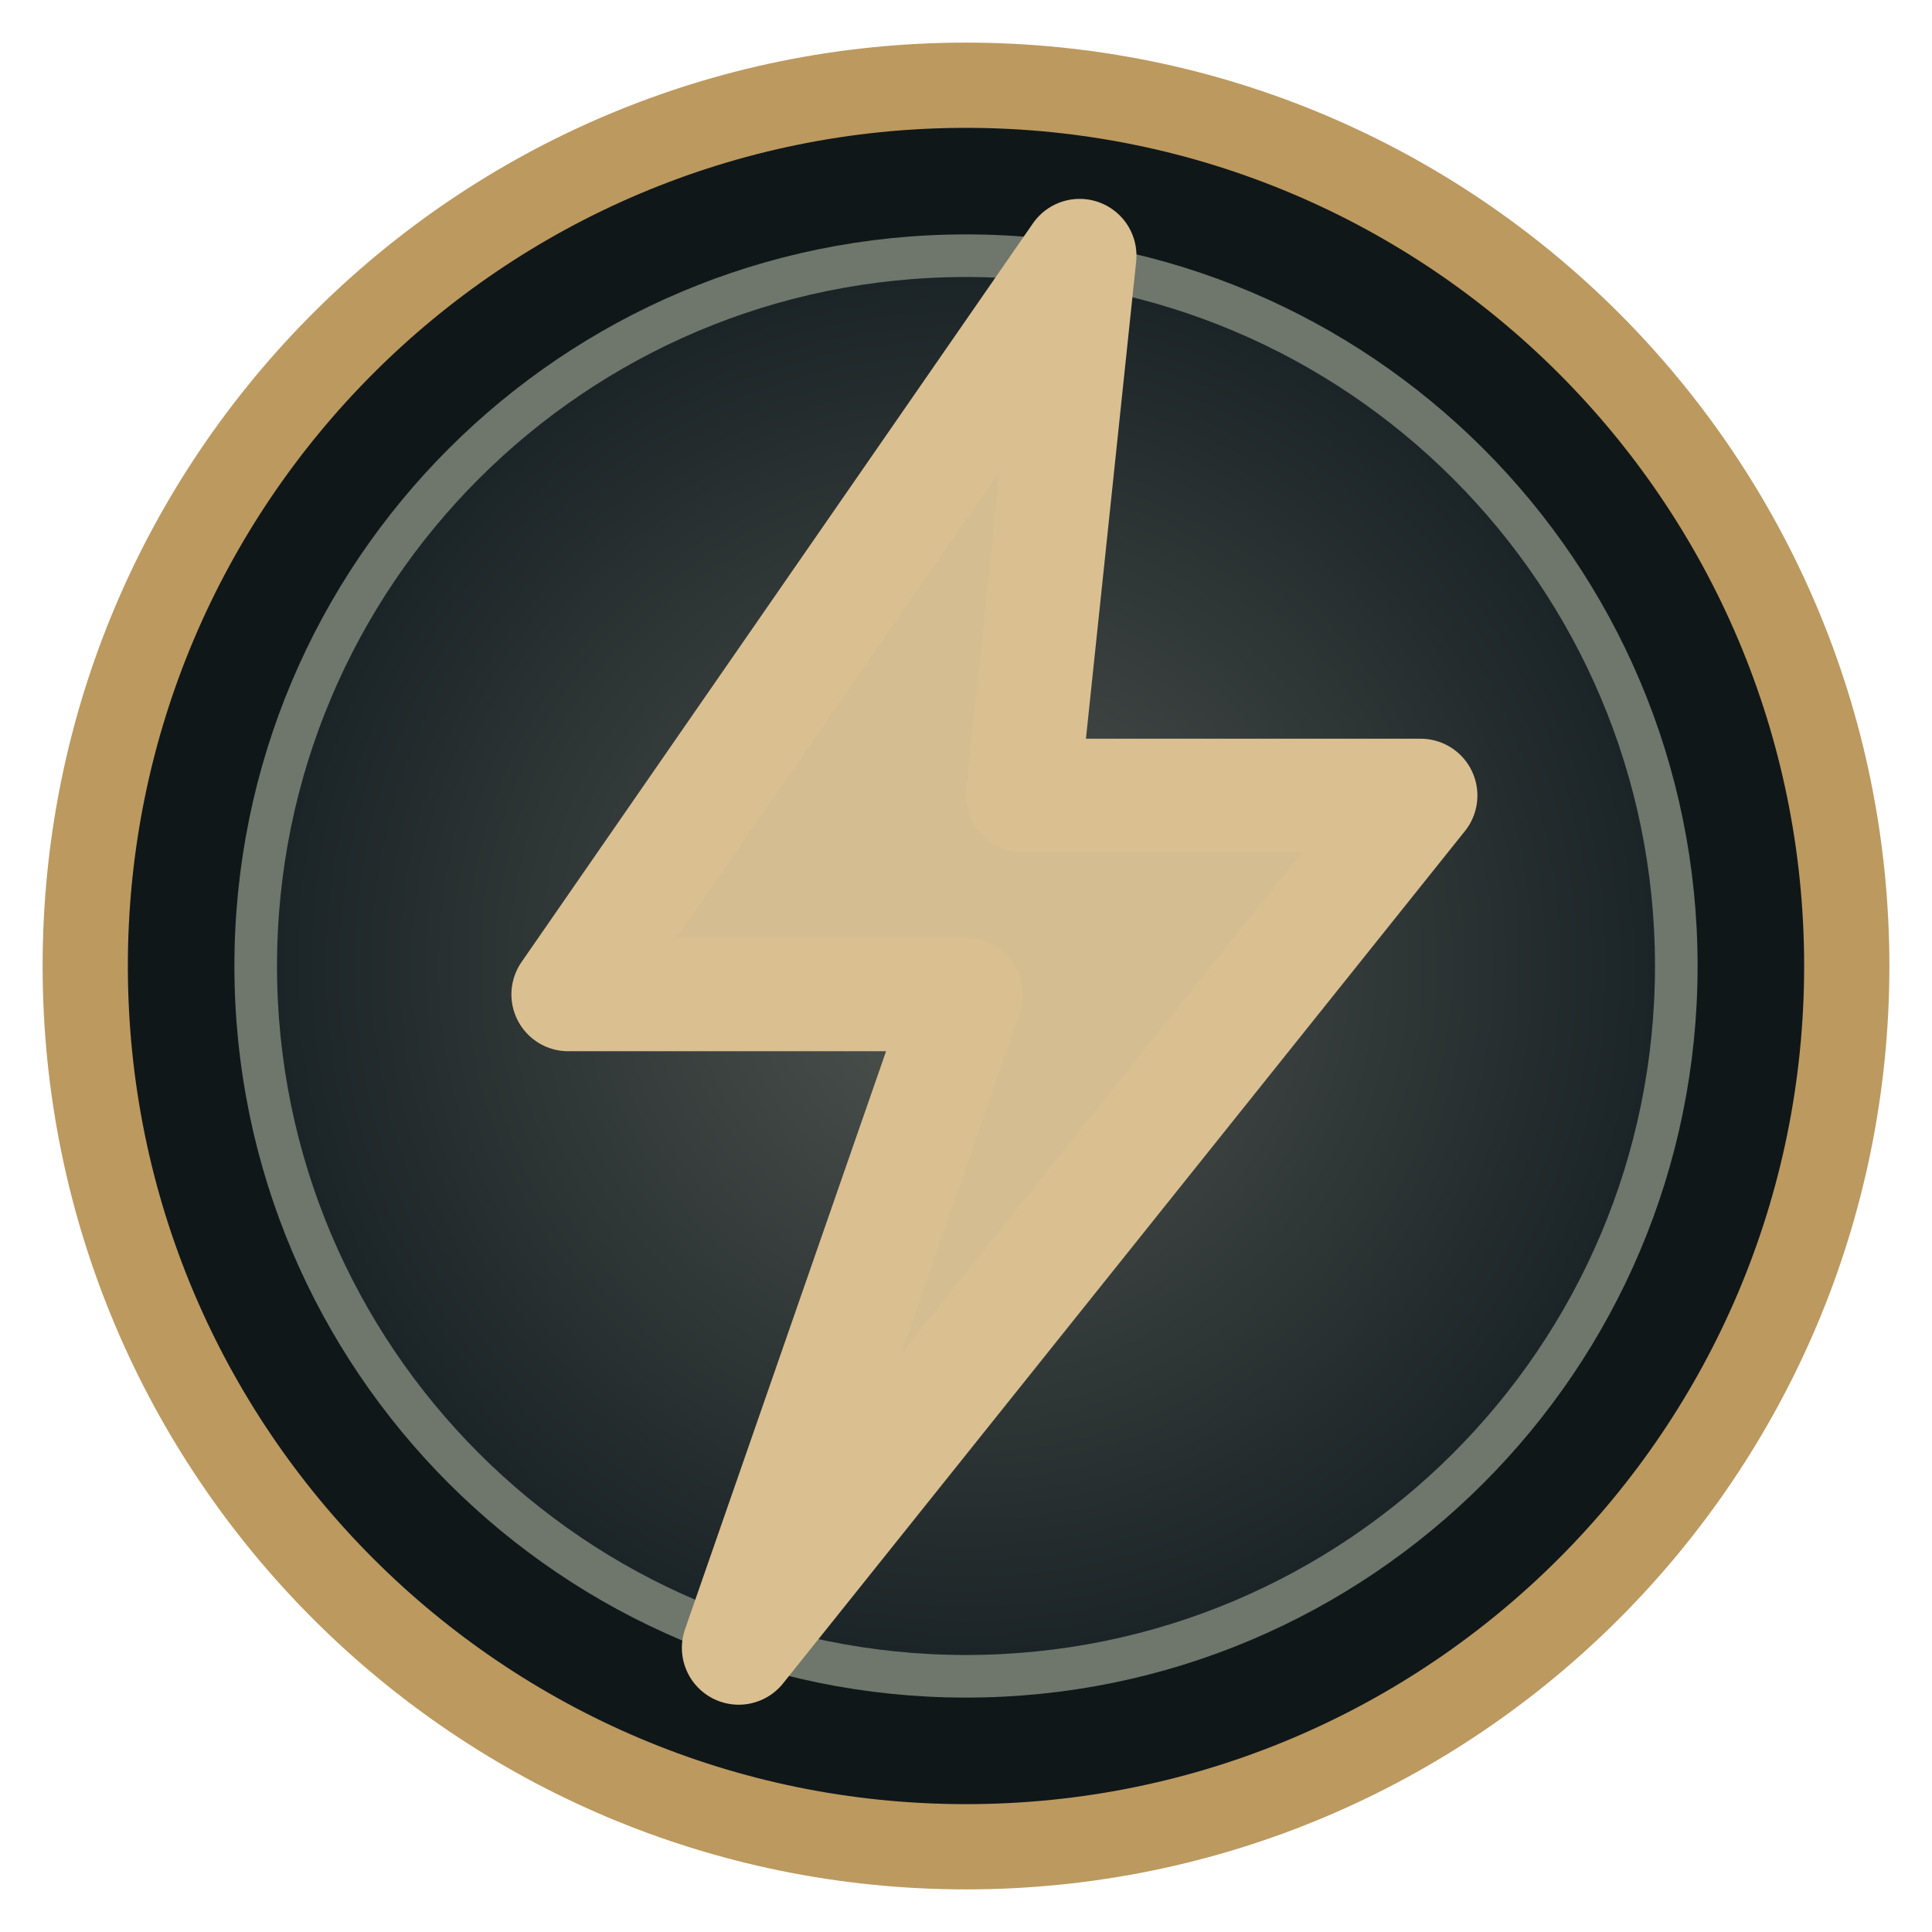
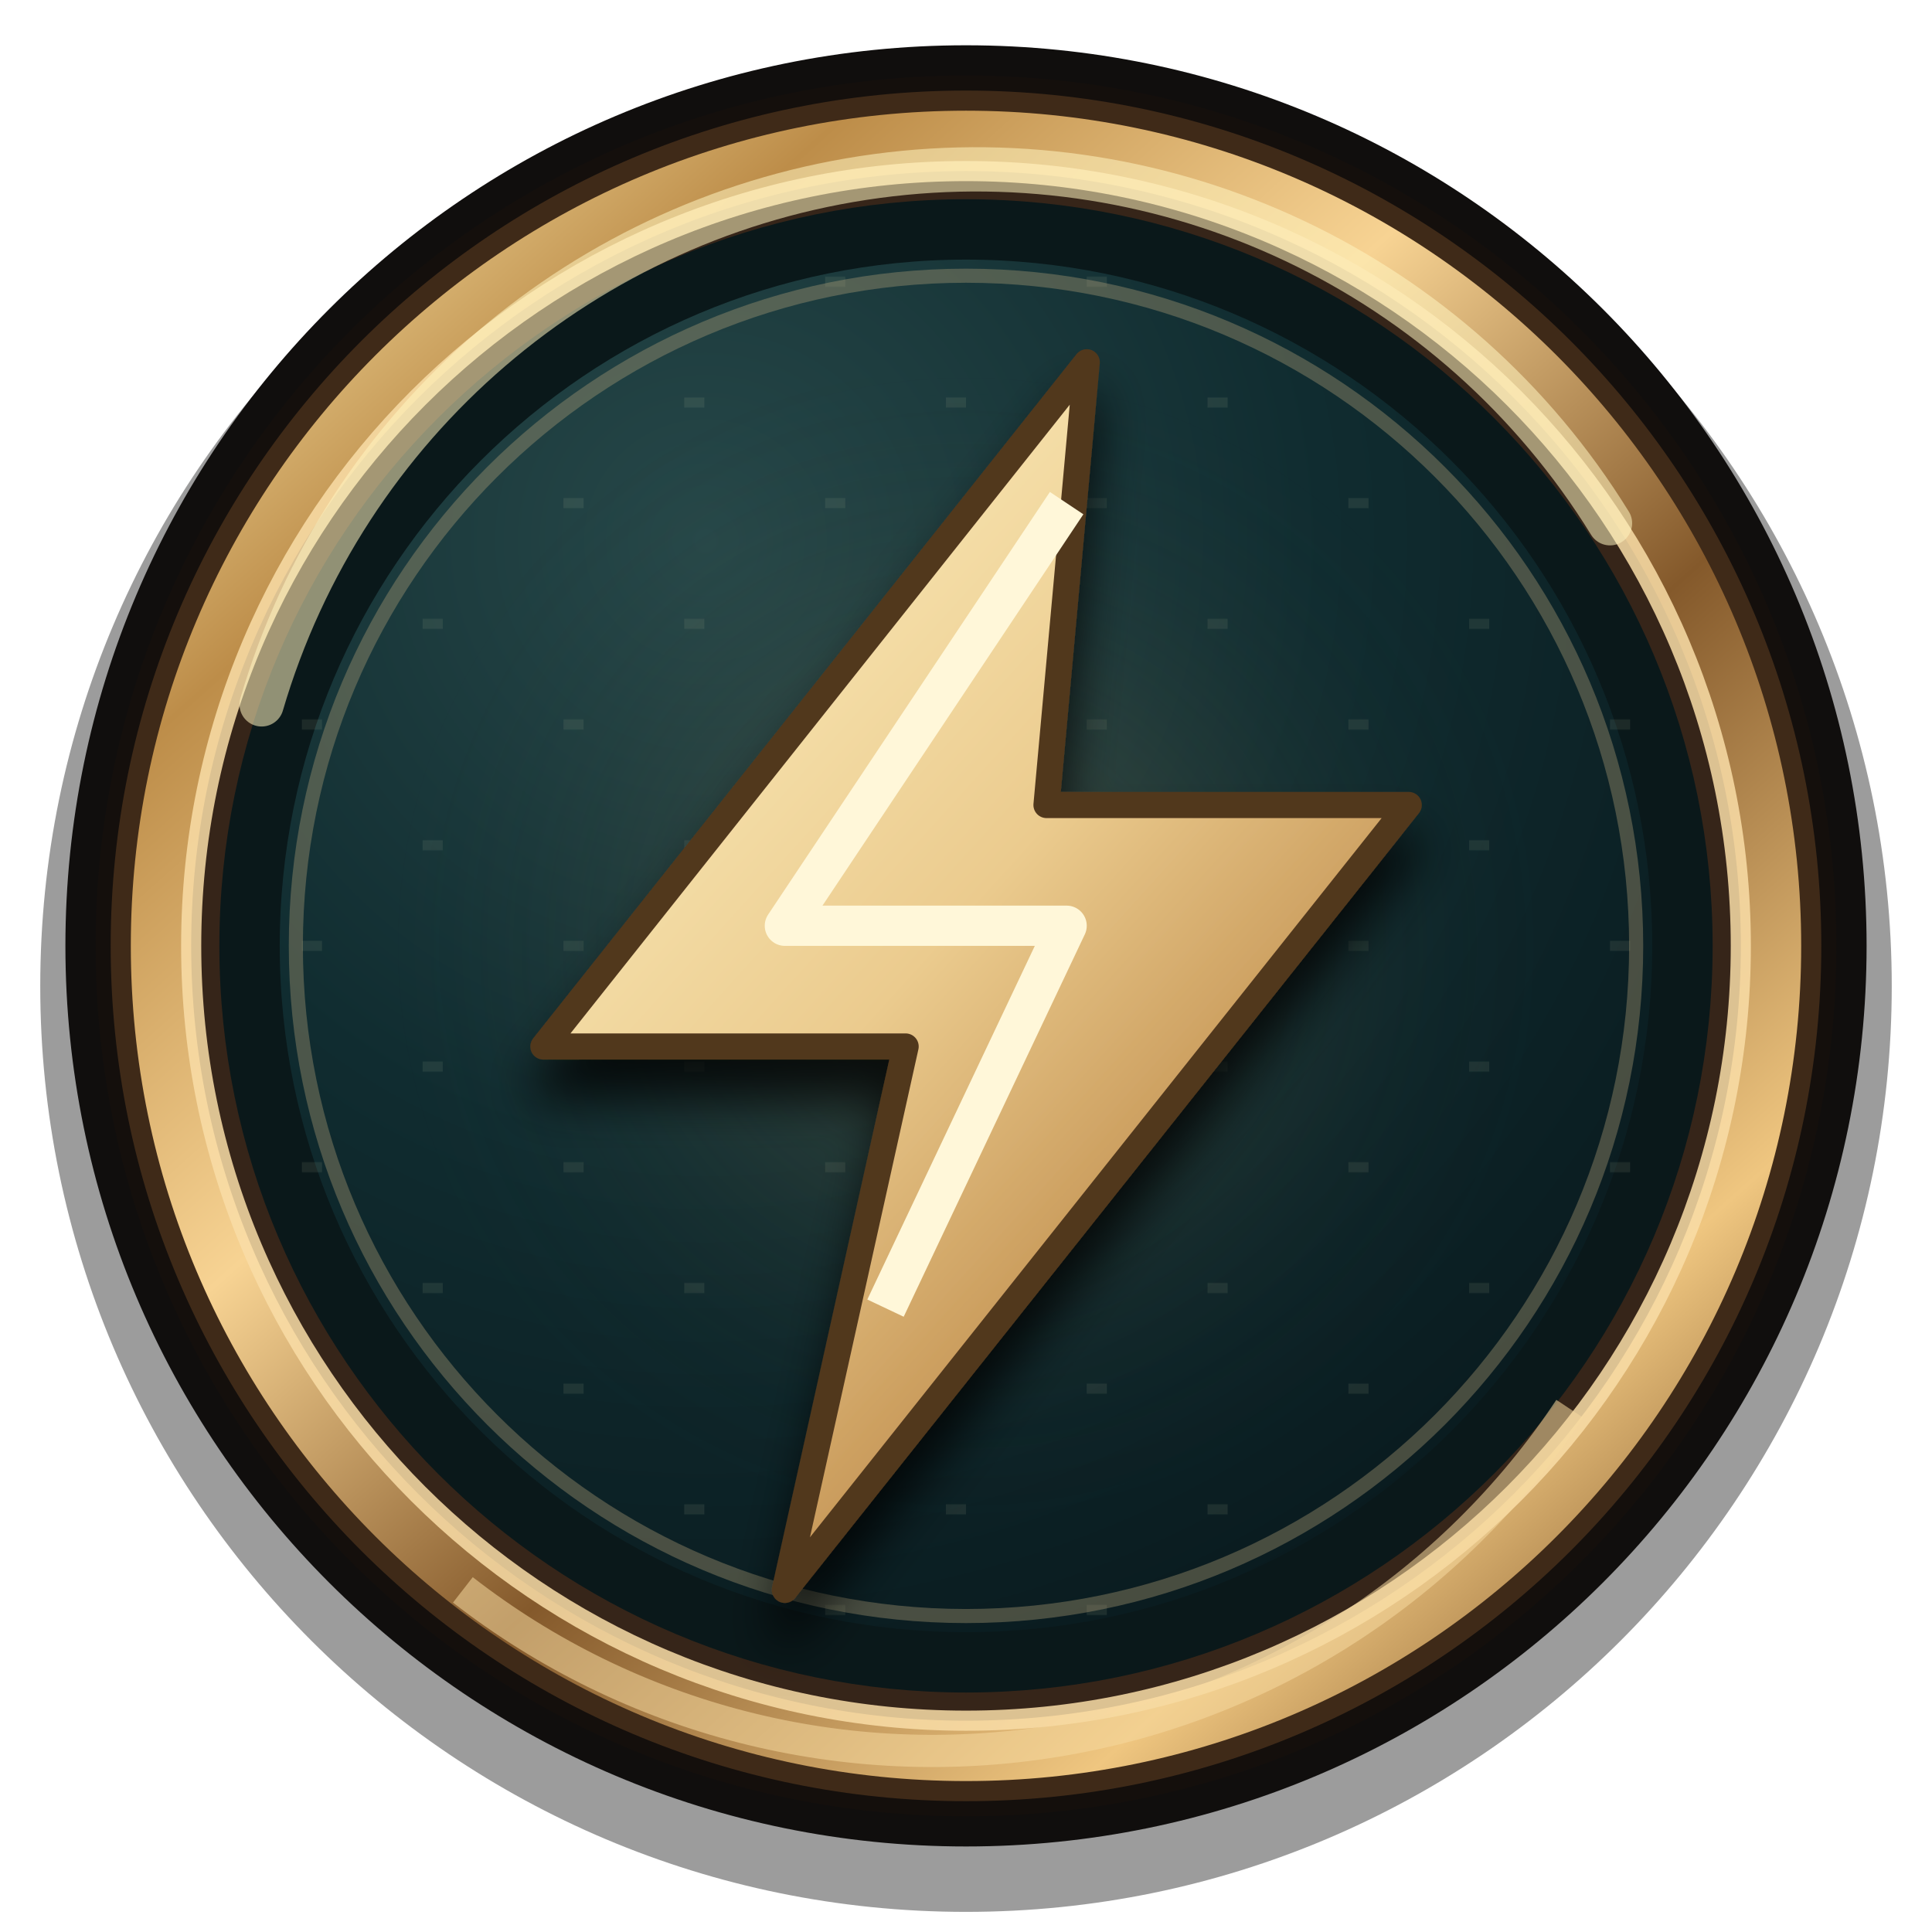
- <svg xmlns="http://www.w3.org/2000/svg" width="72" height="72" viewBox="0 0 68 68">
+ <svg xmlns="http://www.w3.org/2000/svg" viewBox="0 0 96 96" role="img" aria-label="변전소">
  <defs>
-     <radialGradient id="m">
-       <stop stop-color="#505550" />
-       <stop offset="1" stop-color="#1a2326" />
+     <linearGradient id="rim" x1=".09" y1=".02" x2=".94" y2=".97">
+       <stop stop-color="#f8e2a5" />
+       <stop offset=".17" stop-color="#bd8d49" />
+       <stop offset=".38" stop-color="#f7d393" />
+       <stop offset=".59" stop-color="#84592b" />
+       <stop offset=".82" stop-color="#efc680" />
+       <stop offset="1" stop-color="#71481f" />
+     </linearGradient>
+     <radialGradient id="enamel" cx=".32" cy=".22" r=".93">
+       <stop stop-color="#274849" />
+       <stop offset=".46" stop-color="#102c30" />
+       <stop offset="1" stop-color="#08161a" />
    </radialGradient>
+     <linearGradient id="goldGlyph" x1=".08" y1=".05" x2=".81" y2="1">
+       <stop stop-color="#fff3c4" />
+       <stop offset=".47" stop-color="#ebcb8e" />
+       <stop offset=".75" stop-color="#c59555" />
+       <stop offset="1" stop-color="#f9dfab" />
+     </linearGradient>
+     <radialGradient id="glow">
+       <stop stop-color="#cda76b" stop-opacity=".28" />
+       <stop offset="1" stop-color="#102c30" stop-opacity="0" />
+     </radialGradient>
+     <filter id="shadow" x="-20%" y="-20%" width="140%" height="145%">
+       <feDropShadow dx="0" dy="2" stdDeviation="1.2" flood-color="#000" flood-opacity=".8" />
+     </filter>
+     <pattern id="grain" width="13" height="11" patternUnits="userSpaceOnUse">
+       <path d="M2 3h1M8 9h1" stroke="#b8c1a0" stroke-opacity=".11" stroke-width=".5" />
+     </pattern>
  </defs>
-   <circle cx="34" cy="34" r="31" fill="#101719" stroke="#bc995f" stroke-width="3" />
-   <circle cx="34" cy="34" r="25" fill="url(#m)" stroke="#6f766c" stroke-width="1.5" />
-   <g transform="translate(0 -1)" fill="#d4be91" stroke="#dabf91" stroke-linejoin="round" stroke-width="4" stroke-linecap="round">
-     <path d="M38 10L20 36h14L26 59l24-30H36Z" />
+   <circle cx="48" cy="49" r="46" fill="#000" opacity=".39" />
+   <circle cx="48" cy="47" r="44" fill="#140f0c" stroke="#100e0d" stroke-width="1.5" />
+   <circle cx="48" cy="47" r="42" fill="url(#rim)" stroke="#3f2a18" stroke-width="1" />
+   <circle cx="48" cy="47" r="38.5" fill="#362519" stroke="#f9dda7" stroke-opacity=".85" stroke-width="1" />
+   <circle cx="48" cy="47" r="35.6" fill="url(#enamel)" stroke="#0a181a" stroke-width="3" />
+   <circle cx="48" cy="47" r="35" fill="url(#grain)" />
+   <circle cx="48" cy="47" r="33.3" fill="none" stroke="#b9a47c" stroke-opacity=".36" stroke-width=".7" />
+   <circle cx="48" cy="47" r="29" fill="url(#glow)" />
+   <g filter="url(#shadow)" fill="url(#goldGlyph)" stroke="#51371f" stroke-width="1.3" stroke-linejoin="round">
+     <path d="M54 18 27 52h18l-6 27 31-39H52Z" />
+     <path d="m53 25-14 21h14L44 65" fill="none" stroke="#fff7d9" stroke-width="2" />
  </g>
+   <path d="M13 35 A37 37 0 0 1 80 26" fill="none" stroke="#fff4bf" stroke-opacity=".55" stroke-width="2.2" stroke-linecap="round" />
+   <path d="M78 70 A38 38 0 0 1 23 79" fill="none" stroke="#f6d89e" stroke-opacity=".55" stroke-width="1.6" />
</svg>
